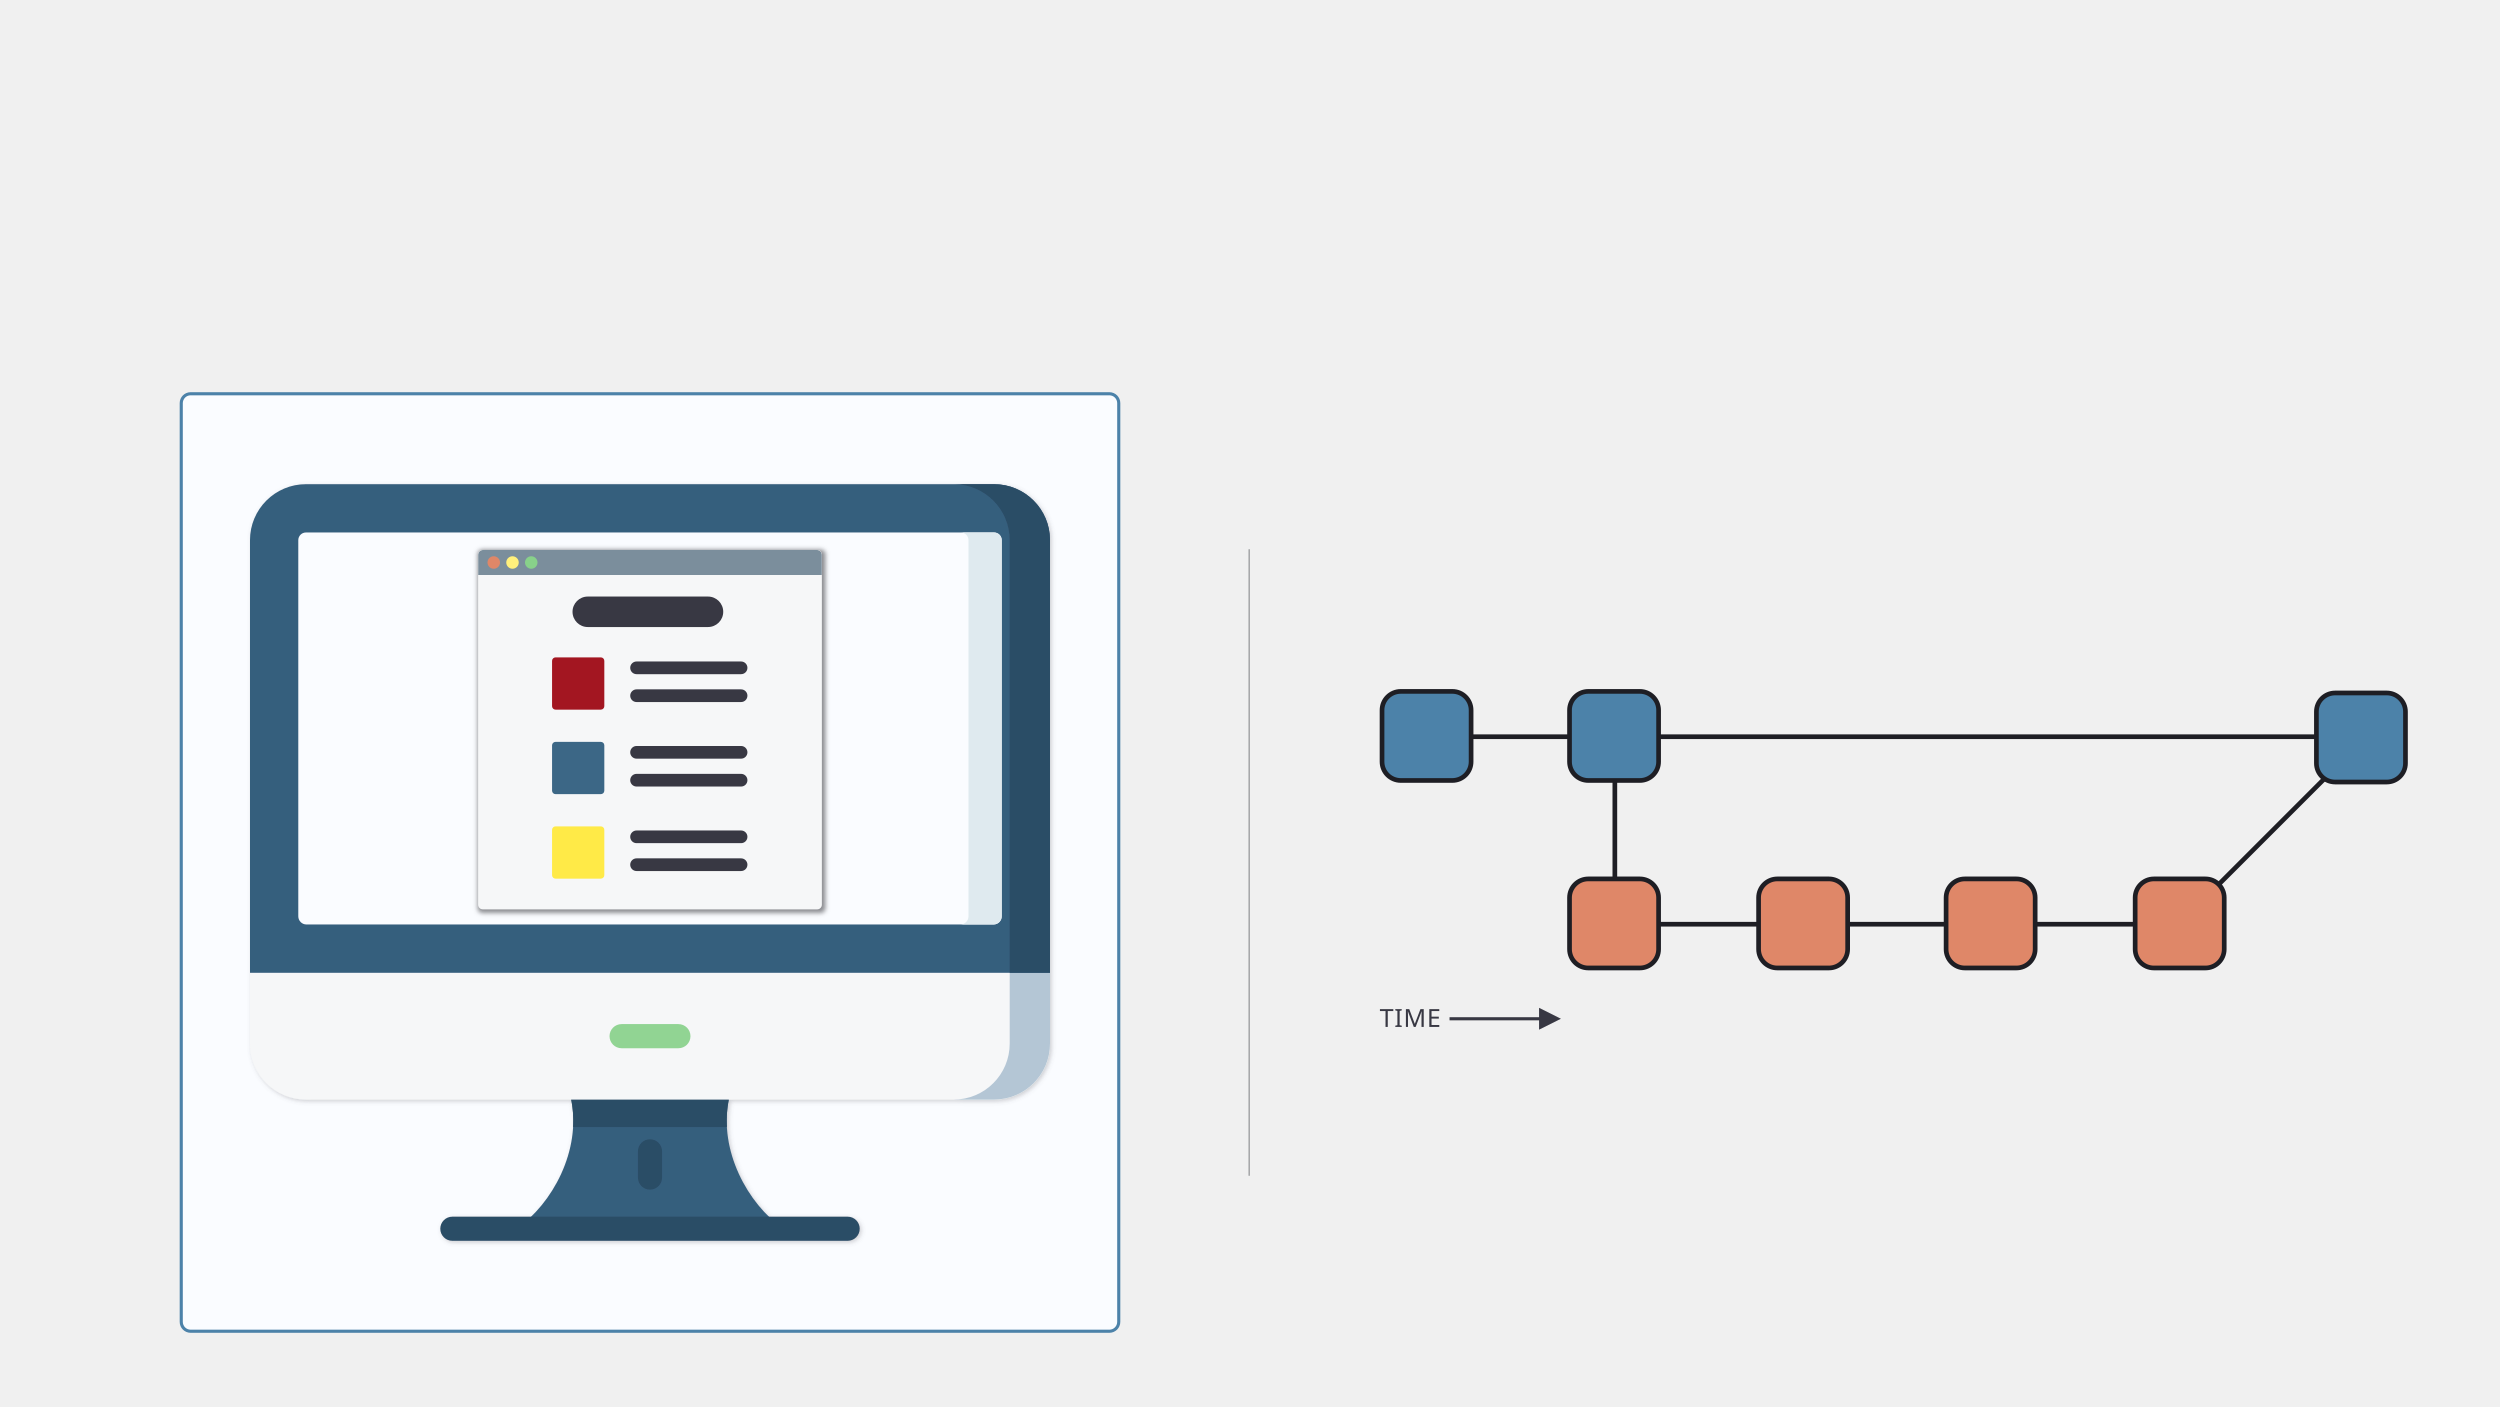
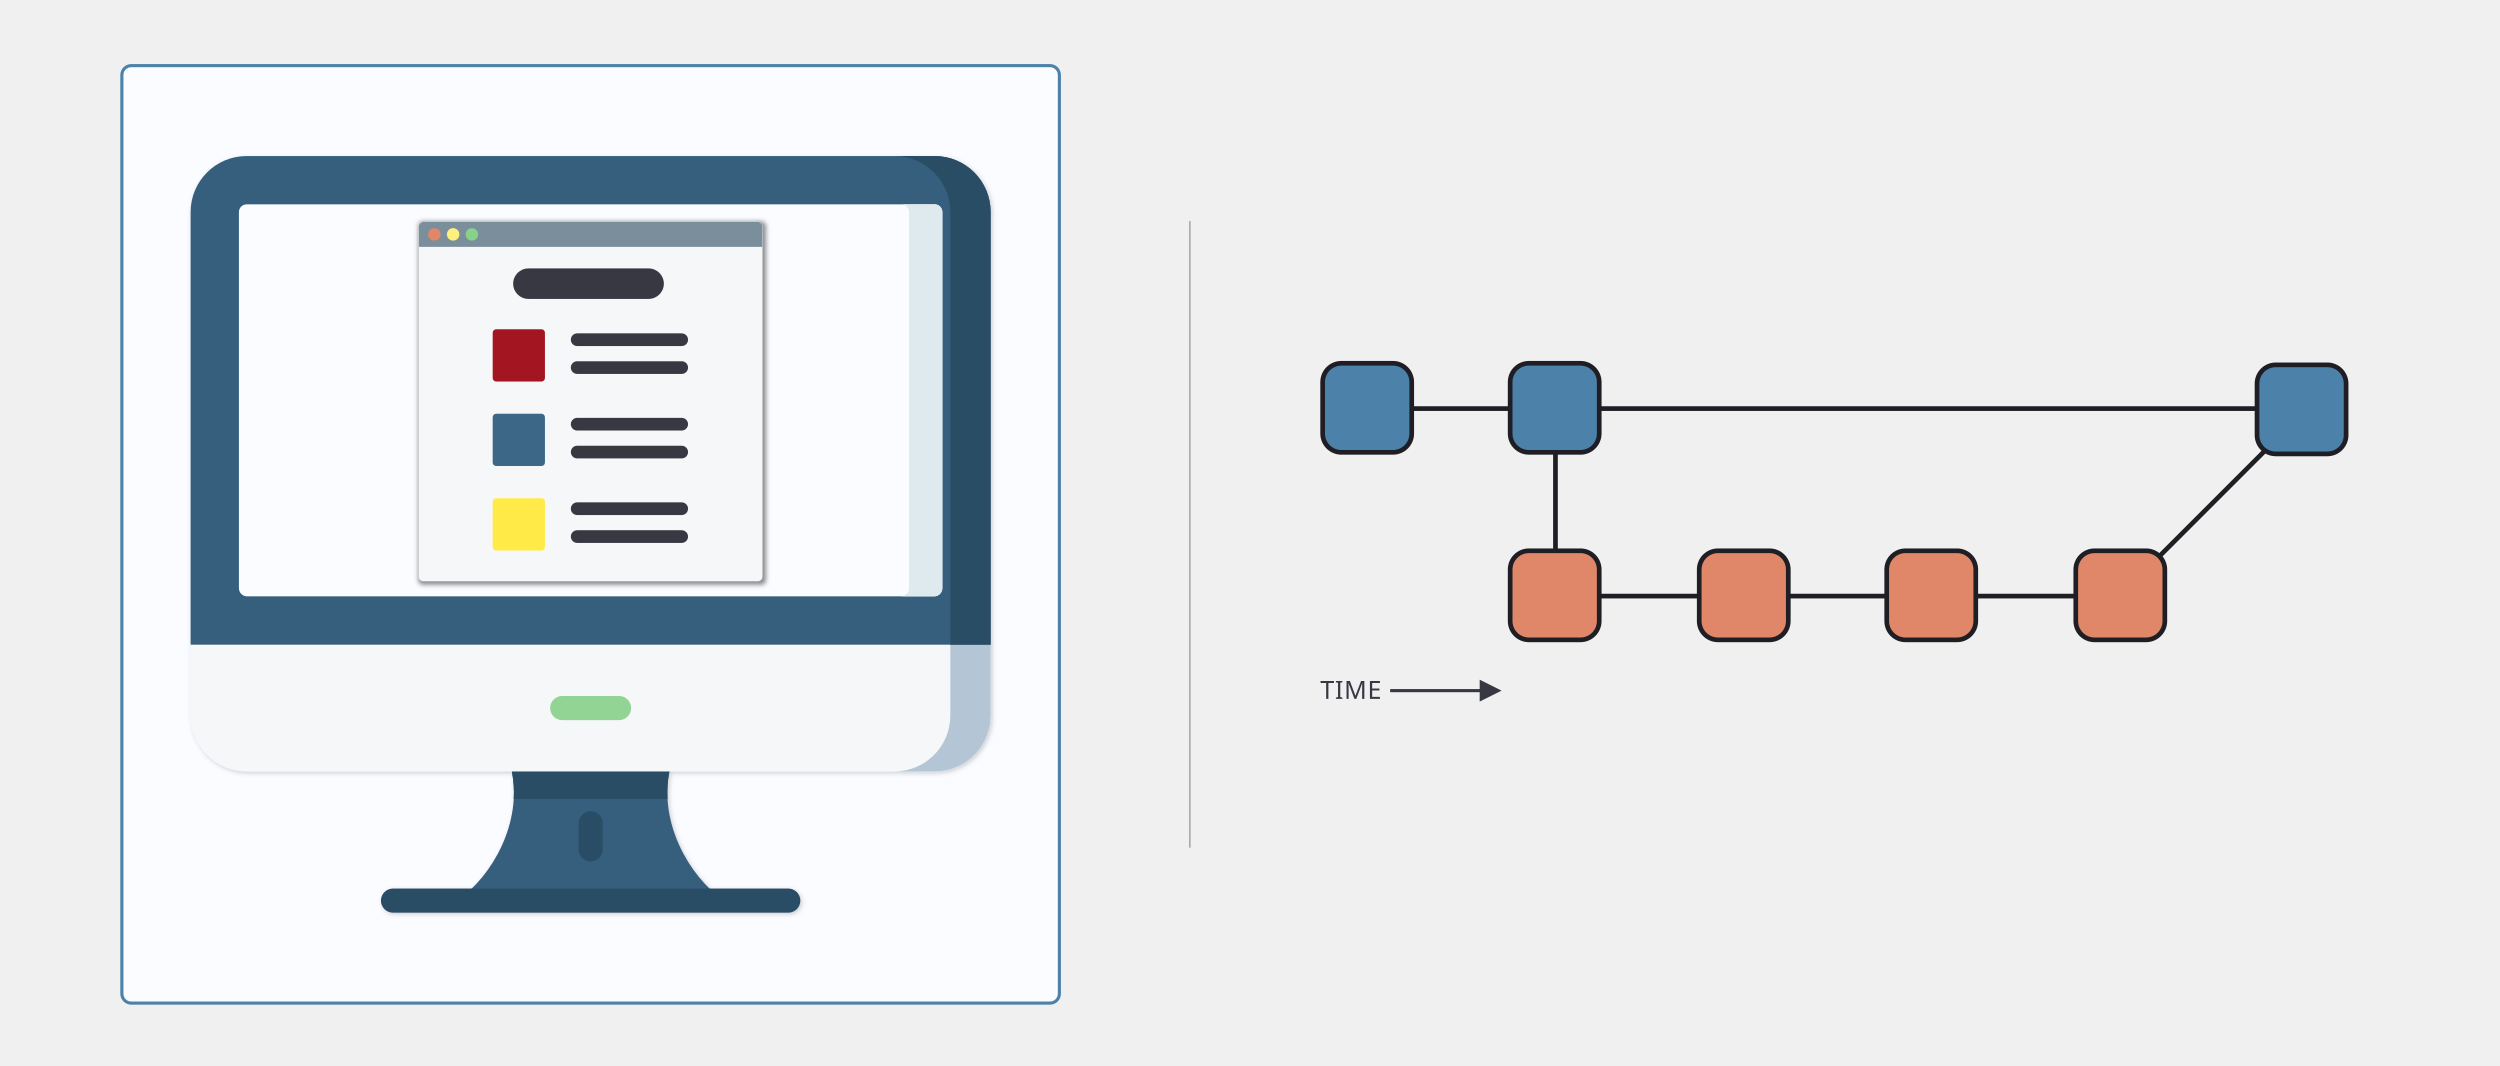
- <svg xmlns="http://www.w3.org/2000/svg" xmlns:xlink="http://www.w3.org/1999/xlink" width="1600px" height="900px" viewBox="0 0 1600 900" version="1.1">
+ <svg xmlns="http://www.w3.org/2000/svg" xmlns:xlink="http://www.w3.org/1999/xlink" width="1600px" height="682px" viewBox="0 0 1600 682" version="1.1">
  <defs>
    <filter x="-1.6%" y="-1.6%" width="103.1%" height="103.3%" filterUnits="objectBoundingBox" id="filter-1">
      <feOffset dx="1" dy="1" in="SourceAlpha" result="shadowOffsetOuter1" />
      <feGaussianBlur stdDeviation="1.5" in="shadowOffsetOuter1" result="shadowBlurOuter1" />
      <feColorMatrix values="0 0 0 0 0.118   0 0 0 0 0.118   0 0 0 0 0.141  0 0 0 0.3 0" type="matrix" in="shadowBlurOuter1" result="shadowMatrixOuter1" />
      <feMerge>
        <feMergeNode in="shadowMatrixOuter1" />
        <feMergeNode in="SourceGraphic" />
      </feMerge>
    </filter>
-     <rect id="path-2" x="306" y="352" width="220" height="230" rx="3" />
+     <rect id="path-2" x="268" y="142" width="220" height="230" rx="3" />
    <filter x="-3.2%" y="-3.0%" width="107.3%" height="107.0%" filterUnits="objectBoundingBox" id="filter-4">
      <feMorphology radius="1" operator="dilate" in="SourceAlpha" result="shadowSpreadOuter1" />
      <feOffset dx="1" dy="1" in="shadowSpreadOuter1" result="shadowOffsetOuter1" />
      <feGaussianBlur stdDeviation="1.5" in="shadowOffsetOuter1" result="shadowBlurOuter1" />
      <feColorMatrix values="0 0 0 0 0.118   0 0 0 0 0.118   0 0 0 0 0.141  0 0 0 0.5 0" type="matrix" in="shadowBlurOuter1" />
    </filter>
  </defs>
  <g id="slide-7-study" stroke="none" stroke-width="1" fill="none" fill-rule="evenodd">
-     <g id="Group" transform="translate(883, 441)" fill="#4C82A9" stroke="#1E1E24" stroke-width="3">
+     <g id="Group" transform="translate(845, 231)" fill="#4C82A9" stroke="#1E1E24" stroke-width="3">
      <g id="idea-share">
        <rect id="Rectangle" x="1.5" y="1.5" width="57" height="57" rx="12" />
      </g>
    </g>
-     <g id="Group" transform="translate(1003, 441)" fill="#4C82A9" stroke="#1E1E24" stroke-width="3">
+     <g id="Group" transform="translate(965, 231)" fill="#4C82A9" stroke="#1E1E24" stroke-width="3">
      <g id="idea-share">
        <rect id="Rectangle" x="1.5" y="1.5" width="57" height="57" rx="12" />
      </g>
    </g>
-     <g id="Group" transform="translate(1003, 561)" fill="#DF8768" stroke="#1E1E24" stroke-width="3">
+     <g id="Group" transform="translate(965, 351)" fill="#DF8768" stroke="#1E1E24" stroke-width="3">
      <g id="idea-draft">
        <rect id="Rectangle" x="1.5" y="1.5" width="57" height="57" rx="12" />
      </g>
    </g>
-     <g id="Group" transform="translate(1124, 561)" fill="#DF8768" stroke="#1E1E24" stroke-width="3">
+     <g id="Group" transform="translate(1086, 351)" fill="#DF8768" stroke="#1E1E24" stroke-width="3">
      <g id="idea-draft">
        <rect id="Rectangle" x="1.5" y="1.5" width="57" height="57" rx="12" />
      </g>
    </g>
-     <g id="Group" transform="translate(1064, 591)" stroke="#1E1E24" stroke-linecap="square" stroke-width="3">
+     <g id="Group" transform="translate(1026, 381)" stroke="#1E1E24" stroke-linecap="square" stroke-width="3">
      <g id="horizontal-track">
        <line x1="0" y1="0.5" x2="60" y2="0.5" id="Line" />
      </g>
    </g>
-     <g id="Group" transform="translate(1244, 561)" fill="#DF8768" stroke="#1E1E24" stroke-width="3">
+     <g id="Group" transform="translate(1206, 351)" fill="#DF8768" stroke="#1E1E24" stroke-width="3">
      <g id="idea-draft">
        <rect id="Rectangle" x="1.5" y="1.5" width="57" height="57" rx="12" />
      </g>
    </g>
-     <g id="Group" transform="translate(1184, 591)" stroke="#1E1E24" stroke-linecap="square" stroke-width="3">
+     <g id="Group" transform="translate(1146, 381)" stroke="#1E1E24" stroke-linecap="square" stroke-width="3">
      <g id="horizontal-track">
        <line x1="0" y1="0.5" x2="60" y2="0.5" id="Line" />
      </g>
    </g>
-     <g id="Group" transform="translate(1365, 561)" fill="#DF8768" stroke="#1E1E24" stroke-width="3">
+     <g id="Group" transform="translate(1327, 351)" fill="#DF8768" stroke="#1E1E24" stroke-width="3">
      <g id="idea-draft">
        <rect id="Rectangle" x="1.5" y="1.5" width="57" height="57" rx="12" />
      </g>
    </g>
-     <g id="Group" transform="translate(1305, 591)" stroke="#1E1E24" stroke-linecap="square" stroke-width="3">
+     <g id="Group" transform="translate(1267, 381)" stroke="#1E1E24" stroke-linecap="square" stroke-width="3">
      <g id="horizontal-track">
        <line x1="0" y1="0.5" x2="60" y2="0.5" id="Line" />
      </g>
    </g>
-     <g id="Group" transform="translate(943, 471)" stroke="#1E1E24" stroke-linecap="square" stroke-width="3">
+     <g id="Group" transform="translate(905, 261)" stroke="#1E1E24" stroke-linecap="square" stroke-width="3">
      <g id="horizontal-track">
        <line x1="0" y1="0.5" x2="60" y2="0.5" id="Line" />
      </g>
    </g>
-     <g id="time-reference-frame" transform="translate(883, 641)" fill="#383843">
+     <g id="time-reference-frame" transform="translate(845, 431)" fill="#383843">
      <path id="Line-2" d="M102,4 L116,11 L102,18 L102,12 L44.697,12 L44.697,10 L102,10 L102,4 Z" fill-rule="nonzero" />
      <text id="TIME" font-family="Nunito-Regular, Nunito" font-size="16" font-weight="normal" letter-spacing="0.457">
        <tspan x="0" y="16.256">TIME</tspan>
      </text>
    </g>
-     <g id="Group" transform="translate(1033, 501)" stroke="#1E1E24" stroke-linecap="square" stroke-width="3">
+     <g id="Group" transform="translate(995, 291)" stroke="#1E1E24" stroke-linecap="square" stroke-width="3">
      <g id="vertical-track">
        <line x1="0.5" y1="0" x2="0.5" y2="60" id="Line" />
      </g>
    </g>
-     <g id="Group" transform="translate(1481, 442)" fill="#4C82A9" stroke="#1E1E24" stroke-width="3">
+     <g id="Group" transform="translate(1443, 232)" fill="#4C82A9" stroke="#1E1E24" stroke-width="3">
      <g id="idea-share">
        <rect id="Rectangle" x="1.5" y="1.5" width="57" height="57" rx="12" />
      </g>
    </g>
-     <g id="Group" transform="translate(1420, 499)" stroke="#1E1E24" stroke-linecap="square" stroke-width="3">
+     <g id="Group" transform="translate(1382, 289)" stroke="#1E1E24" stroke-linecap="square" stroke-width="3">
      <g id="diagonal-track">
        <line x1="33.5" y1="-13.098" x2="33.5" y2="80.098" id="Line" transform="translate(33.5, 33.5) rotate(-315) translate(-33.5, -33.5) " />
      </g>
    </g>
-     <g id="Group" transform="translate(1064, 471)" stroke="#1E1E24" stroke-linecap="square" stroke-width="3">
+     <g id="Group" transform="translate(1026, 261)" stroke="#1E1E24" stroke-linecap="square" stroke-width="3">
      <g id="horizontal-track" transform="translate(208.5, 0.5) scale(1, -1) translate(-208.5, -0.5) ">
        <line x1="0" y1="0.5" x2="417" y2="0.5" id="Line" />
      </g>
    </g>
-     <rect id="Rectangle" stroke="#4C82A9" stroke-width="2" fill="#FAFCFF" x="116" y="252" width="600" height="600" rx="6" />
-     <line x1="799.5" y1="352" x2="799.5" y2="752" id="Line" stroke="#A7A8AA" stroke-linecap="square" />
-     <g id="computer" filter="url(#filter-1)" transform="translate(160, 309.881)" fill-rule="nonzero">
+     <rect id="Rectangle" stroke="#4C82A9" stroke-width="2" fill="#FAFCFF" x="78" y="42" width="600" height="600" rx="6" />
+     <line x1="761.5" y1="142" x2="761.5" y2="542" id="Line" stroke="#A7A8AA" stroke-linecap="square" />
+     <g id="computer" filter="url(#filter-1)" transform="translate(122, 99.881)" fill-rule="nonzero">
      <path d="M306.412,393.843 L288.101,373.239 L217.342,373.239 L205.587,393.843 C212.108,426.281 193.618,460.497 170.638,476.512 L341.36,476.512 C318.381,460.497 299.891,426.281 306.412,393.843 L306.412,393.843 Z" id="Path" fill="#365E7D" />
      <path d="M205.588,393.843 C206.763,399.69 207.115,405.593 206.786,411.438 L305.216,411.438 C304.887,405.593 305.238,399.69 306.414,393.843 L289.687,373.239 L217.344,373.239 L205.588,393.843 Z" id="Path" fill="#2B4D66" />
      <path d="M382.49,484.238 L129.51,484.238 C125.243,484.238 121.784,480.779 121.784,476.512 C121.784,472.245 125.243,468.786 129.51,468.786 L382.49,468.786 C386.758,468.786 390.216,472.245 390.216,476.512 C390.216,480.779 386.757,484.238 382.49,484.238 Z" id="Path" fill="#2B4D66" />
      <path d="M256,451.498 C251.733,451.498 248.274,448.039 248.274,443.772 L248.274,426.973 C248.274,422.705 251.733,419.247 256,419.247 C260.267,419.247 263.727,422.706 263.727,426.973 L263.727,443.772 C263.727,448.039 260.267,451.498 256,451.498 L256,451.498 Z" id="Path" fill="#2B4D66" />
      <path d="M512,312.691 L486.21,292.087 L19.035,292.087 L0,312.691 L0,358.031 C0,377.809 16.033,393.843 35.812,393.843 L476.188,393.843 C495.966,393.843 512,377.81 512,358.031 L512,312.691 Z" id="Path" fill="#F6F7F8" />
      <path d="M486.21,292.088 L486.21,358.032 C486.21,377.81 470.176,393.844 450.398,393.844 L476.188,393.844 C495.966,393.844 512,377.811 512,358.032 L512,312.692 L486.21,292.088 Z" id="Path" fill="#B4C6D5" />
      <path d="M274.176,360.994 L237.825,360.994 C233.558,360.994 230.099,357.535 230.099,353.268 C230.099,349 233.558,345.542 237.825,345.542 L274.176,345.542 C278.444,345.542 281.902,349.001 281.902,353.268 C281.902,357.535 278.443,360.994 274.176,360.994 Z" id="Path" fill="#91D493" />
      <path d="M512,312.691 L0,312.691 L0,35.812 C0,16.034 16.033,1.25055521e-12 35.812,1.25055521e-12 L476.188,1.25055521e-12 C495.966,1.25055521e-12 512,16.033 512,35.812 L512,312.691 Z" id="Path" fill="#365E7D" />
      <path d="M476.188,1.25055521e-12 L450.398,1.25055521e-12 C470.176,1.25055521e-12 486.21,16.033 486.21,35.812 L486.21,312.691 L512,312.691 L512,35.812 C512,16.033 495.966,1.25055521e-12 476.188,1.25055521e-12 Z" id="Path" fill="#2B4D66" />
      <path d="M30.906,276.56 L30.906,35.812 C30.906,33.102 33.103,30.906 35.812,30.906 L476.188,30.906 C478.898,30.906 481.094,33.103 481.094,35.812 L481.094,276.56 C481.094,279.446 478.754,281.786 475.868,281.786 L36.132,281.786 C33.245,281.786 30.906,279.446 30.906,276.56 Z" id="Path" fill="#FAFCFF" />
      <path d="M476.188,30.905 L454.922,30.905 C457.632,30.905 459.828,33.102 459.828,35.811 L459.828,276.559 C459.828,279.445 457.488,281.785 454.602,281.785 L475.868,281.785 C478.754,281.785 481.094,279.445 481.094,276.559 L481.094,35.812 C481.094,33.102 478.898,30.905 476.188,30.905 Z" id="Path" fill="#DFEAEF" />
    </g>
    <mask id="mask-3" fill="white">
      <use xlink:href="#path-2" />
    </mask>
    <g id="window">
      <use fill="black" fill-opacity="1" filter="url(#filter-4)" xlink:href="#path-2" />
      <use fill="#F6F7F8" fill-rule="evenodd" xlink:href="#path-2" />
    </g>
    <g id="survey" mask="url(#mask-3)">
-       <g transform="translate(353, 381)">
+       <g transform="translate(315, 171)">
        <path d="M31.535,73.17 L2.545,73.17 C1.313,73.17 0.314,72.172 0.314,70.94 L0.314,41.95 C0.314,40.718 1.313,39.72 2.545,39.72 L31.535,39.72 C32.767,39.72 33.765,40.718 33.765,41.95 L33.765,70.94 C33.765,72.172 32.767,73.17 31.535,73.17 Z" id="Path" fill="#A31621" fill-rule="nonzero" />
        <path d="M31.535,127.249 L2.545,127.249 C1.313,127.249 0.314,126.251 0.314,125.019 L0.314,96.029 C0.314,94.797 1.313,93.798 2.545,93.798 L31.535,93.798 C32.767,93.798 33.765,94.797 33.765,96.029 L33.765,125.019 C33.765,126.251 32.767,127.249 31.535,127.249 Z" id="Path" fill="#3C6786" fill-rule="nonzero" />
        <path d="M31.535,181.327 L2.545,181.327 C1.313,181.327 0.314,180.329 0.314,179.097 L0.314,150.107 C0.314,148.875 1.313,147.876 2.545,147.876 L31.535,147.876 C32.767,147.876 33.765,148.875 33.765,150.107 L33.765,179.097 C33.765,180.329 32.767,181.327 31.535,181.327 Z" id="Path" fill="#FFEA47" fill-rule="nonzero" />
        <g id="Group" stroke-width="1" fill="none" fill-rule="evenodd" transform="translate(49.92941, 41.94118)">
          <path d="M4.464,8.528 L71.365,8.528 C73.607,8.528 75.424,6.711 75.424,4.469 C75.424,2.227 73.607,0.41 71.365,0.41 L4.464,0.41 C2.222,0.41 0.405,2.227 0.405,4.469 C0.405,6.711 2.222,8.528 4.464,8.528 Z" id="Path" fill="#383843" fill-rule="nonzero" />
          <path d="M71.364,18.251 L4.464,18.251 C2.222,18.251 0.405,20.067 0.405,22.309 C0.405,24.552 2.222,26.368 4.464,26.368 L71.365,26.368 C73.607,26.368 75.424,24.552 75.424,22.309 C75.424,20.067 73.606,18.251 71.364,18.251 L71.364,18.251 Z" id="Path" fill="#383843" fill-rule="nonzero" />
          <path d="M71.364,54.489 L4.464,54.489 C2.222,54.489 0.405,56.306 0.405,58.548 C0.405,60.79 2.222,62.607 4.464,62.607 L71.365,62.607 C73.607,62.607 75.424,60.79 75.424,58.548 C75.424,56.306 73.606,54.489 71.364,54.489 L71.364,54.489 Z" id="Path" fill="#383843" fill-rule="nonzero" />
          <path d="M71.364,72.329 L4.464,72.329 C2.222,72.329 0.405,74.146 0.405,76.388 C0.405,78.63 2.222,80.446 4.464,80.446 L71.365,80.446 C73.607,80.446 75.424,78.63 75.424,76.388 C75.424,74.146 73.606,72.329 71.364,72.329 L71.364,72.329 Z" id="Path" fill="#383843" fill-rule="nonzero" />
          <path d="M71.364,108.566 L4.464,108.566 C2.222,108.566 0.405,110.383 0.405,112.625 C0.405,114.867 2.222,116.684 4.464,116.684 L71.365,116.684 C73.607,116.684 75.424,114.867 75.424,112.625 C75.424,110.383 73.606,108.566 71.364,108.566 L71.364,108.566 Z" id="Path" fill="#383843" fill-rule="nonzero" />
          <path d="M71.364,126.407 L4.464,126.407 C2.222,126.407 0.405,128.224 0.405,130.466 C0.405,132.708 2.222,134.525 4.464,134.525 L71.365,134.525 C73.607,134.525 75.424,132.708 75.424,130.466 C75.424,128.224 73.606,126.407 71.364,126.407 L71.364,126.407 Z" id="Path" fill="#383843" fill-rule="nonzero" />
        </g>
        <path d="M100.108,20.305 L23.172,20.305 C17.784,20.305 13.416,15.937 13.416,10.548 C13.416,5.16 17.784,0.792 23.172,0.792 L100.108,0.792 C105.497,0.792 109.865,5.16 109.865,10.548 C109.865,15.936 105.497,20.305 100.108,20.305 Z" id="Path" fill="#383843" fill-rule="nonzero" />
      </g>
    </g>
    <g id="header-bar" mask="url(#mask-3)">
-       <g transform="translate(306, 352)">
+       <g transform="translate(268, 142)">
        <path d="M3,0 L217,0 C218.657,-3.04359188e-16 220,1.343 220,3 L220,16 L220,16 L0,16 L0,3 C-2.02906125e-16,1.343 1.343,3.04359188e-16 3,0 Z" id="Rectangle" fill="#7B8E9C" />
        <circle id="Oval" fill="#DF8768" cx="10" cy="8" r="4" />
        <circle id="Oval" fill="#FFF07C" cx="22" cy="8" r="4" />
        <circle id="Oval" fill="#88D18A" cx="34" cy="8" r="4" />
      </g>
    </g>
  </g>
</svg>
